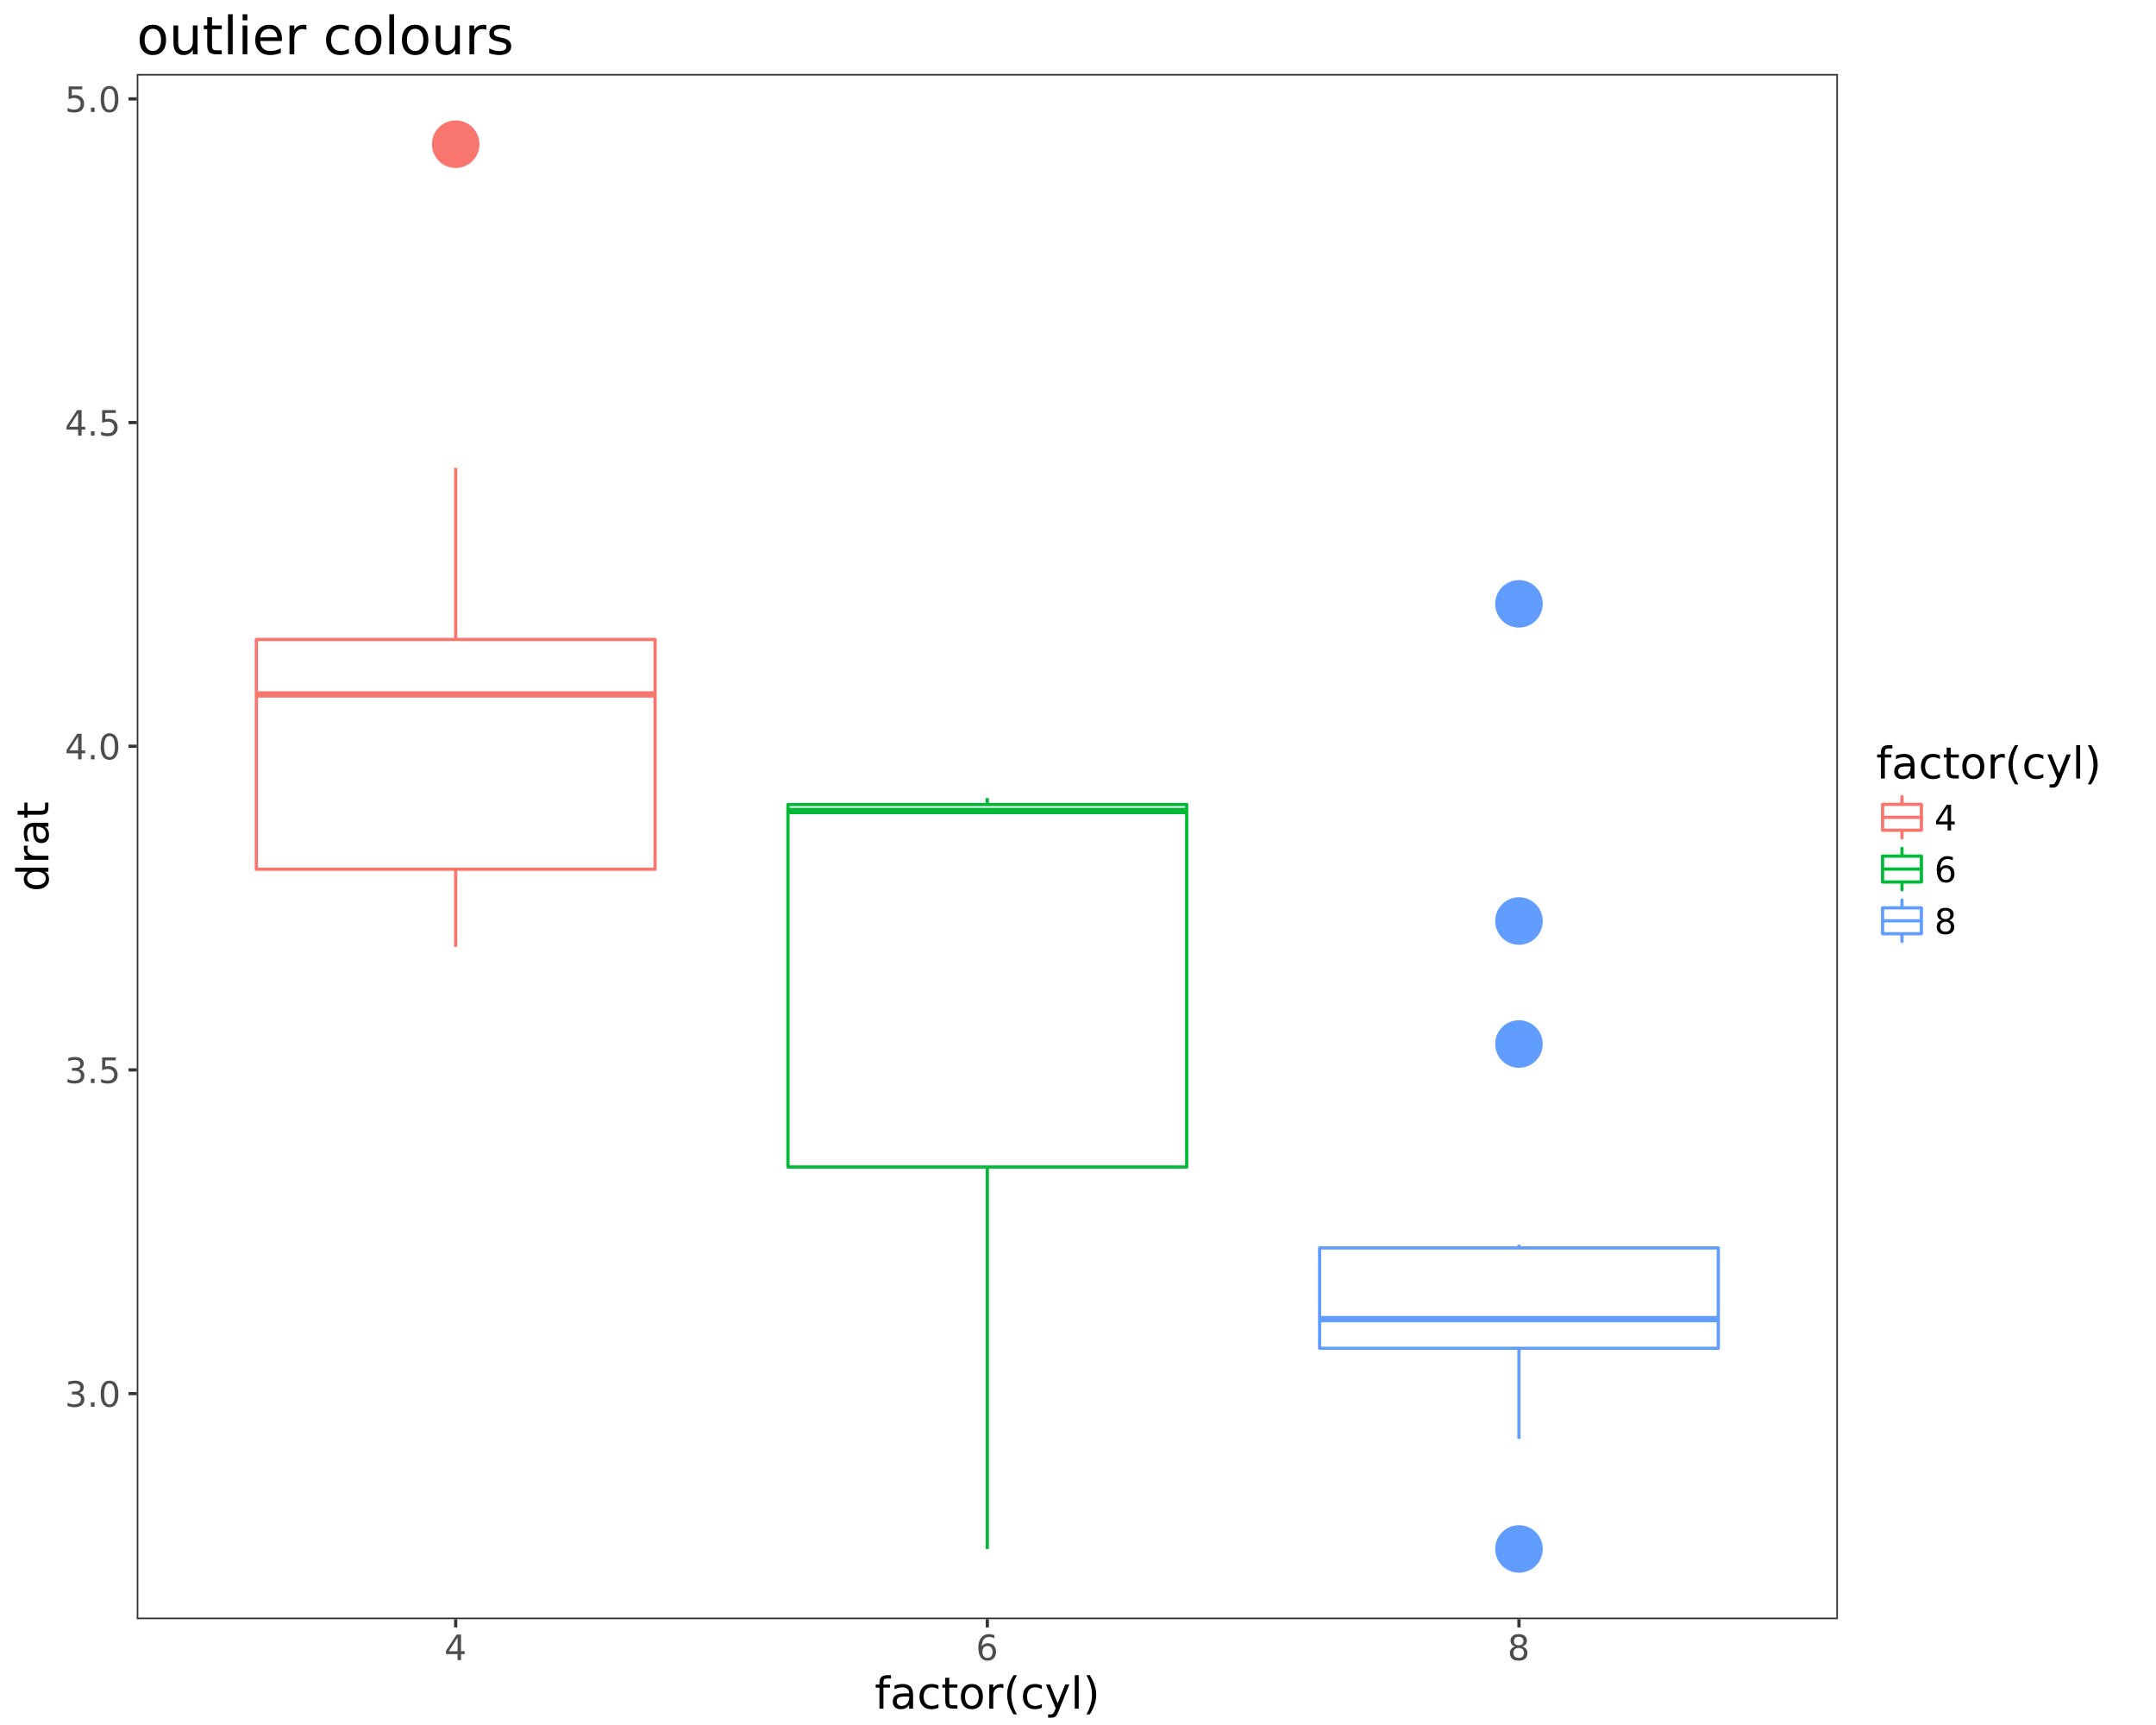
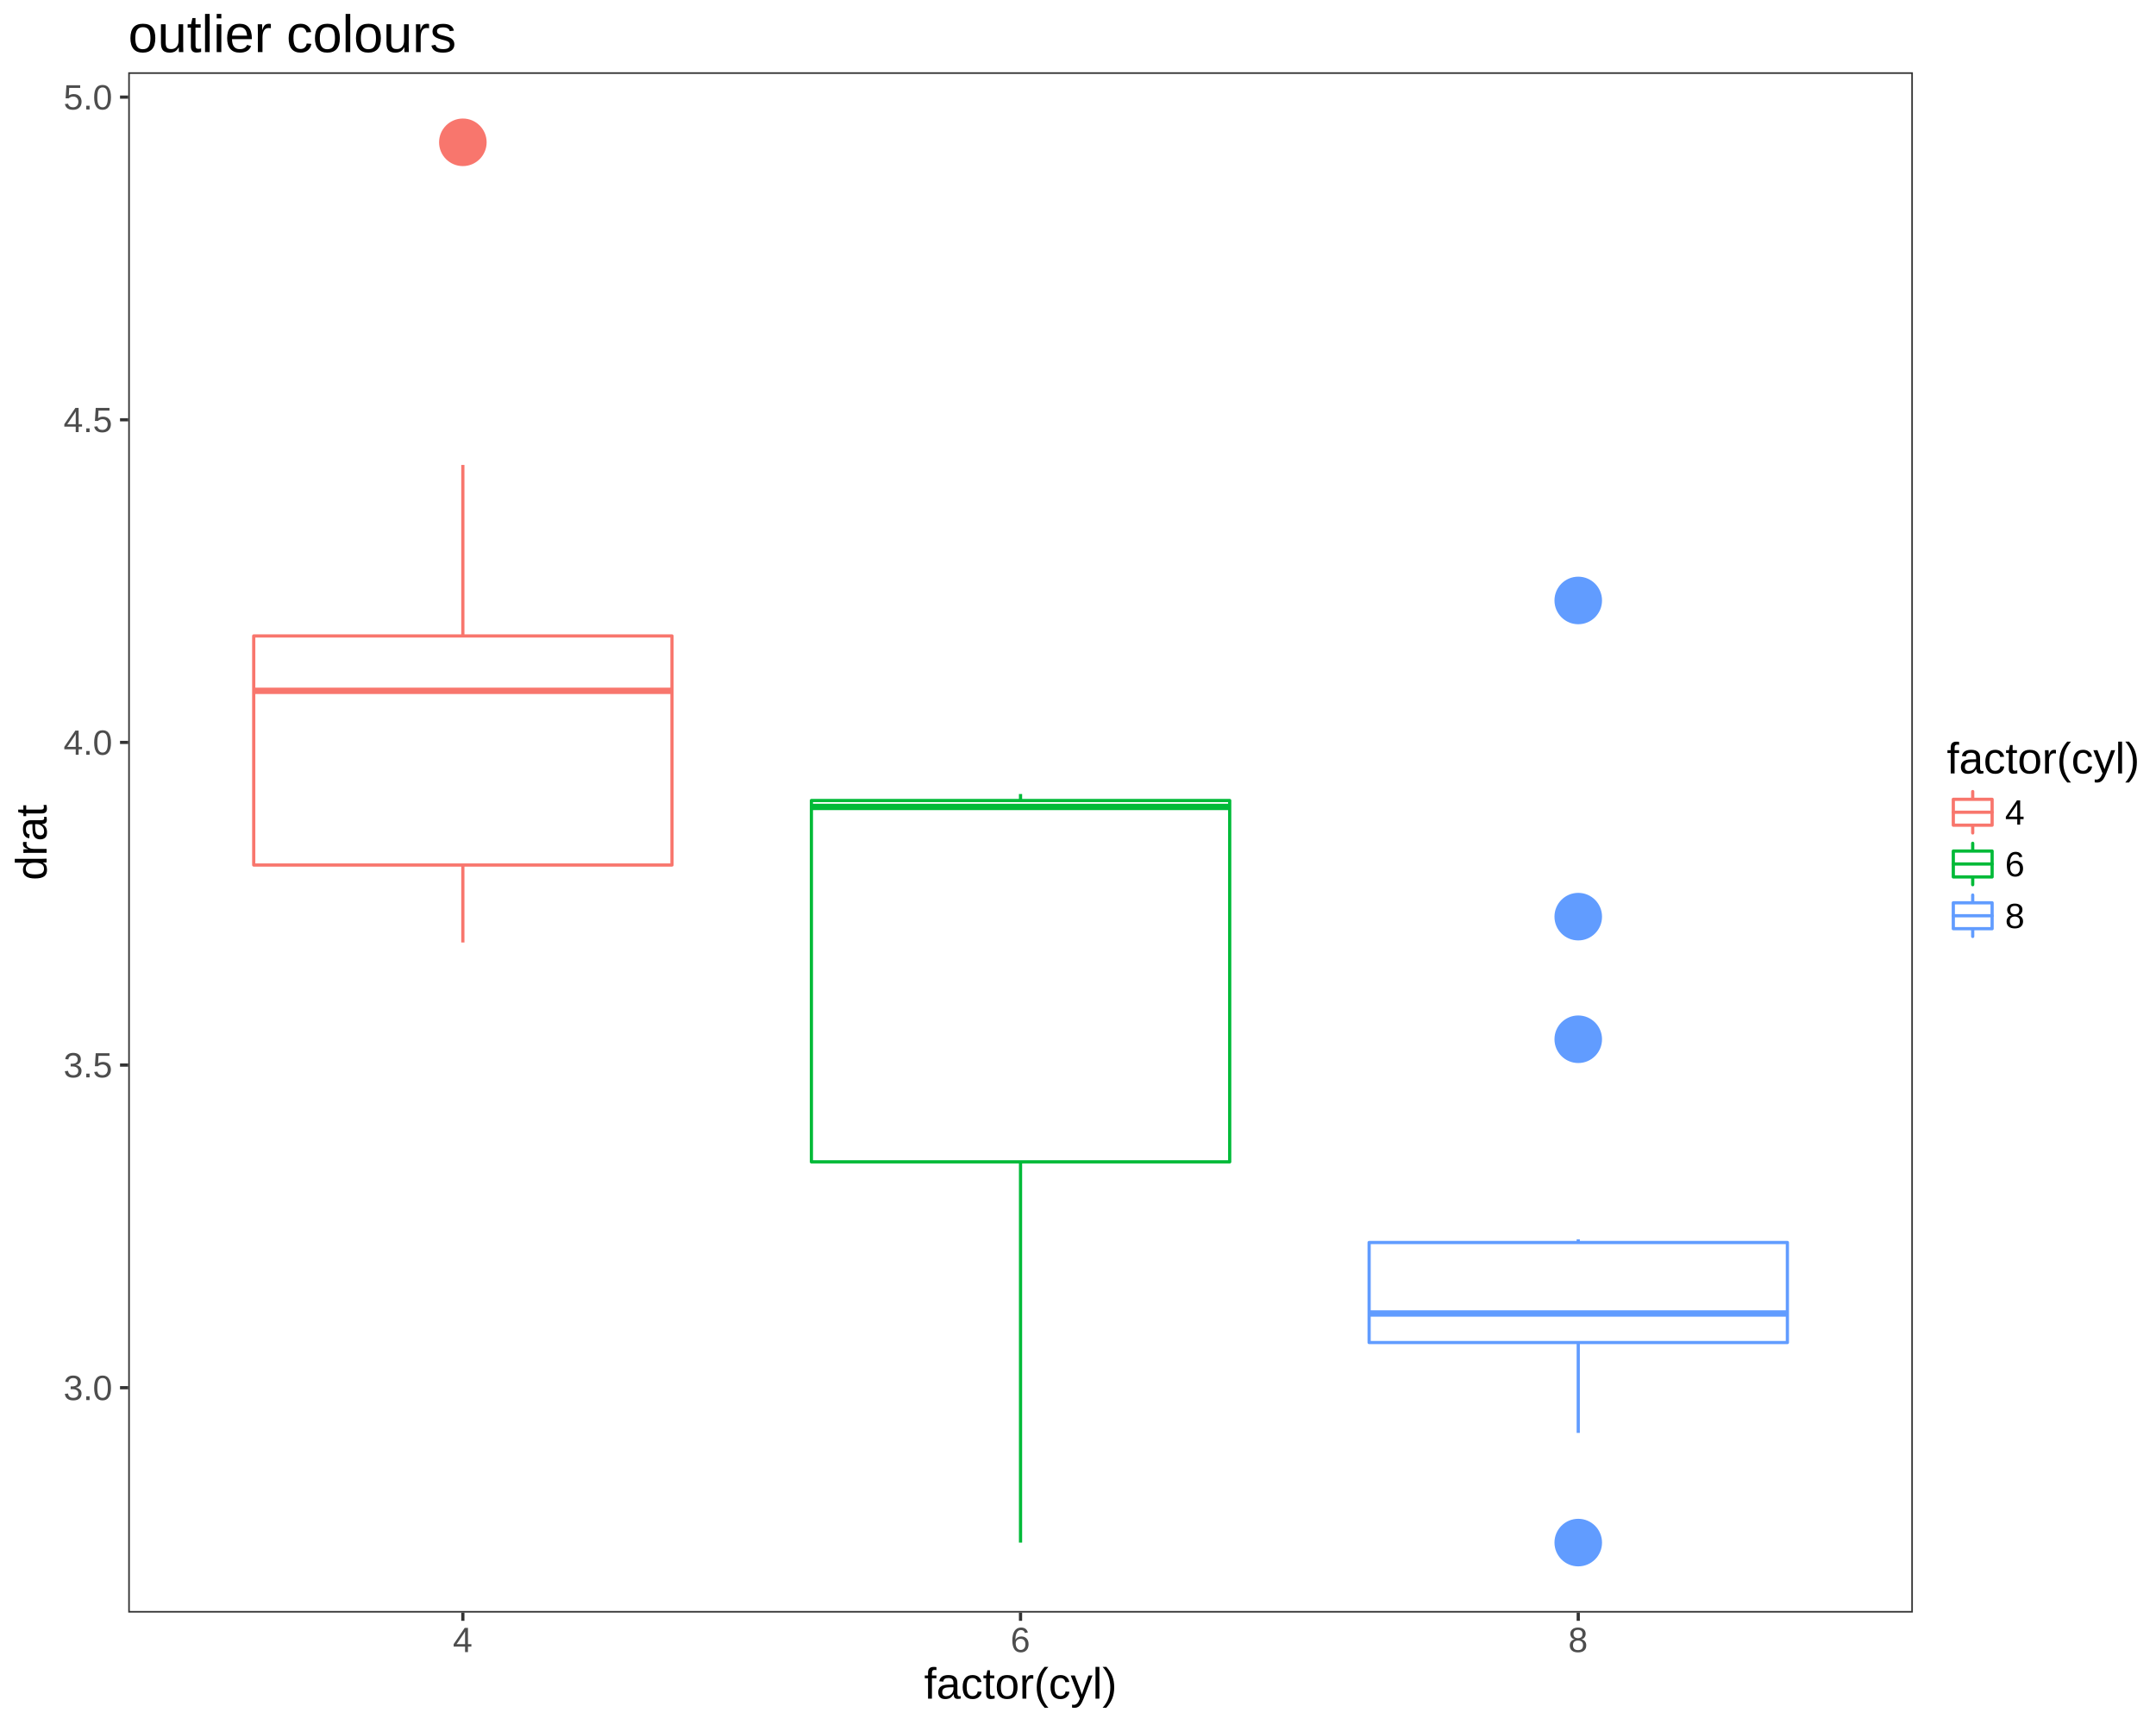
<svg xmlns="http://www.w3.org/2000/svg" viewBox="0 0 720.00 576.00">
  <defs>
    <style type="text/css">
    line, polyline, path, rect, circle {
      fill: none;
      stroke: #000000;
      stroke-linecap: round;
      stroke-linejoin: round;
      stroke-miterlimit: 10.00;
    }
  </style>
  </defs>
  <rect width="100%" height="100%" style="stroke: none; fill: #FFFFFF;" />
  <rect x="0.00" y="0.00" width="720.00" height="576.00" style="stroke-width: 1.07; stroke: #FFFFFF; fill: #FFFFFF;" />
  <defs>
    <clipPath id="cp1">
-       <rect x="45.66" y="24.70" width="568.12" height="515.97" />
+       <rect x="42.82" y="24.14" width="595.99" height="514.33" />
    </clipPath>
  </defs>
-   <rect x="45.66" y="24.70" width="568.12" height="515.97" style="stroke-width: 1.07; stroke: none; fill: #FFFFFF;" clip-path="url(#cp1)" />
-   <circle cx="152.18" cy="48.15" r="5.69pt" style="stroke-width: 0.71; stroke: #F8766D; fill: #F8766D;" clip-path="url(#cp1)" />
-   <line x1="152.18" y1="213.52" x2="152.18" y2="156.23" style="stroke-width: 1.07; stroke: #F8766D; stroke-linecap: butt;" clip-path="url(#cp1)" />
-   <line x1="152.18" y1="290.25" x2="152.18" y2="316.19" style="stroke-width: 1.07; stroke: #F8766D; stroke-linecap: butt;" clip-path="url(#cp1)" />
-   <polyline points="85.61,213.52 85.61,290.25 218.76,290.25 218.76,213.52 85.61,213.52 " style="stroke-width: 1.07; stroke: #F8766D; fill: #FFFFFF;" clip-path="url(#cp1)" />
-   <line x1="85.61" y1="231.89" x2="218.76" y2="231.89" style="stroke-width: 2.13; stroke: #F8766D; stroke-linecap: butt;" clip-path="url(#cp1)" />
-   <line x1="329.72" y1="268.64" x2="329.72" y2="266.47" style="stroke-width: 1.07; stroke: #00BA38; stroke-linecap: butt;" clip-path="url(#cp1)" />
-   <line x1="329.72" y1="389.69" x2="329.72" y2="517.22" style="stroke-width: 1.07; stroke: #00BA38; stroke-linecap: butt;" clip-path="url(#cp1)" />
-   <polyline points="263.14,268.64 263.14,389.69 396.30,389.69 396.30,268.64 263.14,268.64 " style="stroke-width: 1.07; stroke: #00BA38; fill: #FFFFFF;" clip-path="url(#cp1)" />
-   <line x1="263.14" y1="270.80" x2="396.30" y2="270.80" style="stroke-width: 2.13; stroke: #00BA38; stroke-linecap: butt;" clip-path="url(#cp1)" />
-   <circle cx="507.26" cy="517.22" r="5.69pt" style="stroke-width: 0.71; stroke: #619CFF; fill: #619CFF;" clip-path="url(#cp1)" />
-   <circle cx="507.26" cy="307.54" r="5.69pt" style="stroke-width: 0.71; stroke: #619CFF; fill: #619CFF;" clip-path="url(#cp1)" />
-   <circle cx="507.26" cy="201.63" r="5.69pt" style="stroke-width: 0.71; stroke: #619CFF; fill: #619CFF;" clip-path="url(#cp1)" />
-   <circle cx="507.26" cy="348.61" r="5.69pt" style="stroke-width: 0.71; stroke: #619CFF; fill: #619CFF;" clip-path="url(#cp1)" />
-   <line x1="507.26" y1="416.70" x2="507.26" y2="415.62" style="stroke-width: 1.07; stroke: #619CFF; stroke-linecap: butt;" clip-path="url(#cp1)" />
-   <line x1="507.26" y1="450.21" x2="507.26" y2="480.47" style="stroke-width: 1.07; stroke: #619CFF; stroke-linecap: butt;" clip-path="url(#cp1)" />
-   <polyline points="440.68,416.70 440.68,450.21 573.83,450.21 573.83,416.70 440.68,416.70 " style="stroke-width: 1.07; stroke: #619CFF; fill: #FFFFFF;" clip-path="url(#cp1)" />
-   <line x1="440.68" y1="440.48" x2="573.83" y2="440.48" style="stroke-width: 2.13; stroke: #619CFF; stroke-linecap: butt;" clip-path="url(#cp1)" />
-   <rect x="45.66" y="24.70" width="568.12" height="515.97" style="stroke-width: 1.07; stroke: #333333;" clip-path="url(#cp1)" />
+   <rect x="42.82" y="24.14" width="595.99" height="514.33" style="stroke-width: 1.07; stroke: none; fill: #FFFFFF;" clip-path="url(#cp1)" />
+   <circle cx="154.57" cy="47.52" r="5.69pt" style="stroke-width: 0.71; stroke: #F8766D; fill: #F8766D;" clip-path="url(#cp1)" />
+   <line x1="154.57" y1="212.35" x2="154.57" y2="155.25" style="stroke-width: 1.07; stroke: #F8766D; stroke-linecap: butt;" clip-path="url(#cp1)" />
+   <line x1="154.57" y1="288.84" x2="154.57" y2="314.70" style="stroke-width: 1.07; stroke: #F8766D; stroke-linecap: butt;" clip-path="url(#cp1)" />
+   <polyline points="84.73,212.35 84.73,288.84 224.41,288.84 224.41,212.35 84.73,212.35 " style="stroke-width: 1.07; stroke: #F8766D; fill: #FFFFFF;" clip-path="url(#cp1)" />
+   <line x1="84.73" y1="230.67" x2="224.41" y2="230.67" style="stroke-width: 2.13; stroke: #F8766D; stroke-linecap: butt;" clip-path="url(#cp1)" />
+   <line x1="340.81" y1="267.30" x2="340.81" y2="265.14" style="stroke-width: 1.07; stroke: #00BA38; stroke-linecap: butt;" clip-path="url(#cp1)" />
+   <line x1="340.81" y1="387.96" x2="340.81" y2="515.09" style="stroke-width: 1.07; stroke: #00BA38; stroke-linecap: butt;" clip-path="url(#cp1)" />
+   <polyline points="270.97,267.30 270.97,387.96 410.66,387.96 410.66,267.30 270.97,267.30 " style="stroke-width: 1.07; stroke: #00BA38; fill: #FFFFFF;" clip-path="url(#cp1)" />
+   <line x1="270.97" y1="269.45" x2="410.66" y2="269.45" style="stroke-width: 2.13; stroke: #00BA38; stroke-linecap: butt;" clip-path="url(#cp1)" />
+   <circle cx="527.06" cy="515.09" r="5.69pt" style="stroke-width: 0.71; stroke: #619CFF; fill: #619CFF;" clip-path="url(#cp1)" />
+   <circle cx="527.06" cy="306.08" r="5.69pt" style="stroke-width: 0.71; stroke: #619CFF; fill: #619CFF;" clip-path="url(#cp1)" />
+   <circle cx="527.06" cy="200.50" r="5.69pt" style="stroke-width: 0.71; stroke: #619CFF; fill: #619CFF;" clip-path="url(#cp1)" />
+   <circle cx="527.06" cy="347.02" r="5.69pt" style="stroke-width: 0.71; stroke: #619CFF; fill: #619CFF;" clip-path="url(#cp1)" />
+   <line x1="527.06" y1="414.89" x2="527.06" y2="413.81" style="stroke-width: 1.07; stroke: #619CFF; stroke-linecap: butt;" clip-path="url(#cp1)" />
+   <line x1="527.06" y1="448.29" x2="527.06" y2="478.46" style="stroke-width: 1.07; stroke: #619CFF; stroke-linecap: butt;" clip-path="url(#cp1)" />
+   <polyline points="457.22,414.89 457.22,448.29 596.90,448.29 596.90,414.89 457.22,414.89 " style="stroke-width: 1.07; stroke: #619CFF; fill: #FFFFFF;" clip-path="url(#cp1)" />
+   <line x1="457.22" y1="438.59" x2="596.90" y2="438.59" style="stroke-width: 2.13; stroke: #619CFF; stroke-linecap: butt;" clip-path="url(#cp1)" />
+   <rect x="42.82" y="24.14" width="595.99" height="514.33" style="stroke-width: 1.07; stroke: #333333;" clip-path="url(#cp1)" />
  <defs>
    <clipPath id="cp2">
      <rect x="0.00" y="0.00" width="720.00" height="576.00" />
    </clipPath>
  </defs>
  <g clip-path="url(#cp2)">
-     <text x="21.65" y="469.72" style="font-size: 8.80pt; fill: #4D4D4D; font-family: Bitstream Vera Sans;">3.0</text>
+     <text x="21.21" y="467.50" style="font-size: 8.80pt; fill: #4D4D4D; font-family: Liberation Sans;">3.0</text>
  </g>
  <g clip-path="url(#cp2)">
-     <text x="21.65" y="361.64" style="font-size: 8.80pt; fill: #4D4D4D; font-family: Bitstream Vera Sans;">3.5</text>
+     <text x="21.21" y="359.76" style="font-size: 8.80pt; fill: #4D4D4D; font-family: Liberation Sans;">3.5</text>
  </g>
  <g clip-path="url(#cp2)">
-     <text x="21.65" y="253.56" style="font-size: 8.80pt; fill: #4D4D4D; font-family: Bitstream Vera Sans;">4.0</text>
+     <text x="21.21" y="252.03" style="font-size: 8.80pt; fill: #4D4D4D; font-family: Liberation Sans;">4.0</text>
  </g>
  <g clip-path="url(#cp2)">
-     <text x="21.65" y="145.48" style="font-size: 8.80pt; fill: #4D4D4D; font-family: Bitstream Vera Sans;">4.5</text>
+     <text x="21.21" y="144.29" style="font-size: 8.80pt; fill: #4D4D4D; font-family: Liberation Sans;">4.5</text>
  </g>
  <g clip-path="url(#cp2)">
-     <text x="21.65" y="37.40" style="font-size: 8.80pt; fill: #4D4D4D; font-family: Bitstream Vera Sans;">5.0</text>
+     <text x="21.21" y="36.56" style="font-size: 8.80pt; fill: #4D4D4D; font-family: Liberation Sans;">5.0</text>
  </g>
-   <polyline points="42.92,465.34 45.66,465.34 " style="stroke-width: 1.07; stroke: #333333; stroke-linecap: butt;" clip-path="url(#cp2)" />
-   <polyline points="42.92,357.26 45.66,357.26 " style="stroke-width: 1.07; stroke: #333333; stroke-linecap: butt;" clip-path="url(#cp2)" />
-   <polyline points="42.92,249.18 45.66,249.18 " style="stroke-width: 1.07; stroke: #333333; stroke-linecap: butt;" clip-path="url(#cp2)" />
-   <polyline points="42.92,141.10 45.66,141.10 " style="stroke-width: 1.07; stroke: #333333; stroke-linecap: butt;" clip-path="url(#cp2)" />
-   <polyline points="42.92,33.02 45.66,33.02 " style="stroke-width: 1.07; stroke: #333333; stroke-linecap: butt;" clip-path="url(#cp2)" />
-   <polyline points="152.18,543.41 152.18,540.67 " style="stroke-width: 1.07; stroke: #333333; stroke-linecap: butt;" clip-path="url(#cp2)" />
-   <polyline points="329.72,543.41 329.72,540.67 " style="stroke-width: 1.07; stroke: #333333; stroke-linecap: butt;" clip-path="url(#cp2)" />
-   <polyline points="507.26,543.41 507.26,540.67 " style="stroke-width: 1.07; stroke: #333333; stroke-linecap: butt;" clip-path="url(#cp2)" />
+   <polyline points="40.08,463.37 42.82,463.37 " style="stroke-width: 1.07; stroke: #333333; stroke-linecap: butt;" clip-path="url(#cp2)" />
+   <polyline points="40.08,355.64 42.82,355.64 " style="stroke-width: 1.07; stroke: #333333; stroke-linecap: butt;" clip-path="url(#cp2)" />
+   <polyline points="40.08,247.90 42.82,247.90 " style="stroke-width: 1.07; stroke: #333333; stroke-linecap: butt;" clip-path="url(#cp2)" />
+   <polyline points="40.08,140.17 42.82,140.17 " style="stroke-width: 1.07; stroke: #333333; stroke-linecap: butt;" clip-path="url(#cp2)" />
+   <polyline points="40.08,32.43 42.82,32.43 " style="stroke-width: 1.07; stroke: #333333; stroke-linecap: butt;" clip-path="url(#cp2)" />
+   <polyline points="154.57,541.20 154.57,538.46 " style="stroke-width: 1.07; stroke: #333333; stroke-linecap: butt;" clip-path="url(#cp2)" />
+   <polyline points="340.81,541.20 340.81,538.46 " style="stroke-width: 1.07; stroke: #333333; stroke-linecap: butt;" clip-path="url(#cp2)" />
+   <polyline points="527.06,541.20 527.06,538.46 " style="stroke-width: 1.07; stroke: #333333; stroke-linecap: butt;" clip-path="url(#cp2)" />
  <g clip-path="url(#cp2)">
-     <text x="148.37" y="554.35" style="font-size: 8.80pt; fill: #4D4D4D; font-family: Bitstream Vera Sans;">4</text>
+     <text x="151.23" y="551.65" style="font-size: 8.80pt; fill: #4D4D4D; font-family: Liberation Sans;">4</text>
  </g>
  <g clip-path="url(#cp2)">
-     <text x="325.90" y="554.35" style="font-size: 8.80pt; fill: #4D4D4D; font-family: Bitstream Vera Sans;">6</text>
+     <text x="337.48" y="551.65" style="font-size: 8.80pt; fill: #4D4D4D; font-family: Liberation Sans;">6</text>
  </g>
  <g clip-path="url(#cp2)">
-     <text x="503.44" y="554.35" style="font-size: 8.80pt; fill: #4D4D4D; font-family: Bitstream Vera Sans;">8</text>
+     <text x="523.72" y="551.65" style="font-size: 8.80pt; fill: #4D4D4D; font-family: Liberation Sans;">8</text>
  </g>
  <g clip-path="url(#cp2)">
-     <text x="292.10" y="570.52" style="font-size: 11.00pt; font-family: Bitstream Vera Sans;">factor(cyl)</text>
+     <text x="308.63" y="567.21" style="font-size: 11.00pt; font-family: Liberation Sans;">factor(cyl)</text>
  </g>
  <g clip-path="url(#cp2)">
-     <text transform="translate(16.17,297.73) rotate(-90)" style="font-size: 11.00pt; font-family: Bitstream Vera Sans;">drat</text>
+     <text transform="translate(15.56,293.94) rotate(-90)" style="font-size: 11.00pt; font-family: Liberation Sans;">drat</text>
  </g>
-   <rect x="622.28" y="245.01" width="83.74" height="75.35" style="stroke-width: 1.07; stroke: none; fill: #FFFFFF;" clip-path="url(#cp2)" />
+   <rect x="650.15" y="248.18" width="64.37" height="66.24" style="stroke-width: 1.07; stroke: none; fill: #FFFFFF;" clip-path="url(#cp2)" />
  <g clip-path="url(#cp2)">
-     <text x="626.53" y="259.95" style="font-size: 11.00pt; font-family: Bitstream Vera Sans;">factor(cyl)</text>
+     <text x="650.15" y="258.26" style="font-size: 11.00pt; font-family: Liberation Sans;">factor(cyl)</text>
  </g>
-   <rect x="626.53" y="264.27" width="17.28" height="17.28" style="stroke-width: 1.07; stroke: none; fill: #FFFFFF;" clip-path="url(#cp2)" />
-   <polyline points="635.17,279.82 635.17,277.23 " style="stroke-width: 1.07; stroke: #F8766D;" clip-path="url(#cp2)" />
-   <polyline points="635.17,268.59 635.17,266.00 " style="stroke-width: 1.07; stroke: #F8766D;" clip-path="url(#cp2)" />
-   <rect x="628.69" y="268.59" width="12.96" height="8.64" style="stroke-width: 1.07; stroke: #F8766D; fill: #FFFFFF;" clip-path="url(#cp2)" />
-   <polyline points="628.69,272.91 641.65,272.91 " style="stroke-width: 1.07; stroke: #F8766D;" clip-path="url(#cp2)" />
-   <rect x="626.53" y="281.55" width="17.28" height="17.28" style="stroke-width: 1.07; stroke: none; fill: #FFFFFF;" clip-path="url(#cp2)" />
-   <polyline points="635.17,297.10 635.17,294.51 " style="stroke-width: 1.07; stroke: #00BA38;" clip-path="url(#cp2)" />
-   <polyline points="635.17,285.87 635.17,283.28 " style="stroke-width: 1.07; stroke: #00BA38;" clip-path="url(#cp2)" />
-   <rect x="628.69" y="285.87" width="12.96" height="8.64" style="stroke-width: 1.07; stroke: #00BA38; fill: #FFFFFF;" clip-path="url(#cp2)" />
-   <polyline points="628.69,290.19 641.65,290.19 " style="stroke-width: 1.07; stroke: #00BA38;" clip-path="url(#cp2)" />
-   <rect x="626.53" y="298.83" width="17.28" height="17.28" style="stroke-width: 1.07; stroke: none; fill: #FFFFFF;" clip-path="url(#cp2)" />
-   <polyline points="635.17,314.38 635.17,311.79 " style="stroke-width: 1.07; stroke: #619CFF;" clip-path="url(#cp2)" />
-   <polyline points="635.17,303.15 635.17,300.56 " style="stroke-width: 1.07; stroke: #619CFF;" clip-path="url(#cp2)" />
-   <rect x="628.69" y="303.15" width="12.96" height="8.64" style="stroke-width: 1.07; stroke: #619CFF; fill: #FFFFFF;" clip-path="url(#cp2)" />
-   <polyline points="628.69,307.47 641.65,307.47 " style="stroke-width: 1.07; stroke: #619CFF;" clip-path="url(#cp2)" />
+   <rect x="650.15" y="262.58" width="17.28" height="17.28" style="stroke-width: 1.07; stroke: none; fill: #FFFFFF;" clip-path="url(#cp2)" />
+   <polyline points="658.79,278.13 658.79,275.54 " style="stroke-width: 1.07; stroke: #F8766D;" clip-path="url(#cp2)" />
+   <polyline points="658.79,266.90 658.79,264.31 " style="stroke-width: 1.07; stroke: #F8766D;" clip-path="url(#cp2)" />
+   <rect x="652.31" y="266.90" width="12.96" height="8.64" style="stroke-width: 1.07; stroke: #F8766D; fill: #FFFFFF;" clip-path="url(#cp2)" />
+   <polyline points="652.31,271.22 665.27,271.22 " style="stroke-width: 1.07; stroke: #F8766D;" clip-path="url(#cp2)" />
+   <rect x="650.15" y="279.86" width="17.28" height="17.28" style="stroke-width: 1.07; stroke: none; fill: #FFFFFF;" clip-path="url(#cp2)" />
+   <polyline points="658.79,295.41 658.79,292.82 " style="stroke-width: 1.07; stroke: #00BA38;" clip-path="url(#cp2)" />
+   <polyline points="658.79,284.18 658.79,281.59 " style="stroke-width: 1.07; stroke: #00BA38;" clip-path="url(#cp2)" />
+   <rect x="652.31" y="284.18" width="12.96" height="8.64" style="stroke-width: 1.07; stroke: #00BA38; fill: #FFFFFF;" clip-path="url(#cp2)" />
+   <polyline points="652.31,288.50 665.27,288.50 " style="stroke-width: 1.07; stroke: #00BA38;" clip-path="url(#cp2)" />
+   <rect x="650.15" y="297.14" width="17.28" height="17.28" style="stroke-width: 1.07; stroke: none; fill: #FFFFFF;" clip-path="url(#cp2)" />
+   <polyline points="658.79,312.69 658.79,310.10 " style="stroke-width: 1.07; stroke: #619CFF;" clip-path="url(#cp2)" />
+   <polyline points="658.79,301.46 658.79,298.87 " style="stroke-width: 1.07; stroke: #619CFF;" clip-path="url(#cp2)" />
+   <rect x="652.31" y="301.46" width="12.96" height="8.64" style="stroke-width: 1.07; stroke: #619CFF; fill: #FFFFFF;" clip-path="url(#cp2)" />
+   <polyline points="652.31,305.78 665.27,305.78 " style="stroke-width: 1.07; stroke: #619CFF;" clip-path="url(#cp2)" />
  <g clip-path="url(#cp2)">
-     <text x="645.97" y="277.29" style="font-size: 8.80pt; font-family: Bitstream Vera Sans;">4</text>
+     <text x="669.59" y="275.35" style="font-size: 8.80pt; font-family: Liberation Sans;">4</text>
  </g>
  <g clip-path="url(#cp2)">
-     <text x="645.97" y="294.57" style="font-size: 8.80pt; font-family: Bitstream Vera Sans;">6</text>
+     <text x="669.59" y="292.63" style="font-size: 8.80pt; font-family: Liberation Sans;">6</text>
  </g>
  <g clip-path="url(#cp2)">
-     <text x="645.97" y="311.85" style="font-size: 8.80pt; font-family: Bitstream Vera Sans;">8</text>
+     <text x="669.59" y="309.91" style="font-size: 8.80pt; font-family: Liberation Sans;">8</text>
  </g>
  <g clip-path="url(#cp2)">
-     <text x="45.66" y="18.13" style="font-size: 13.20pt; font-family: Bitstream Vera Sans;">outlier colours</text>
+     <text x="42.82" y="17.40" style="font-size: 13.20pt; font-family: Liberation Sans;">outlier colours</text>
  </g>
</svg>
